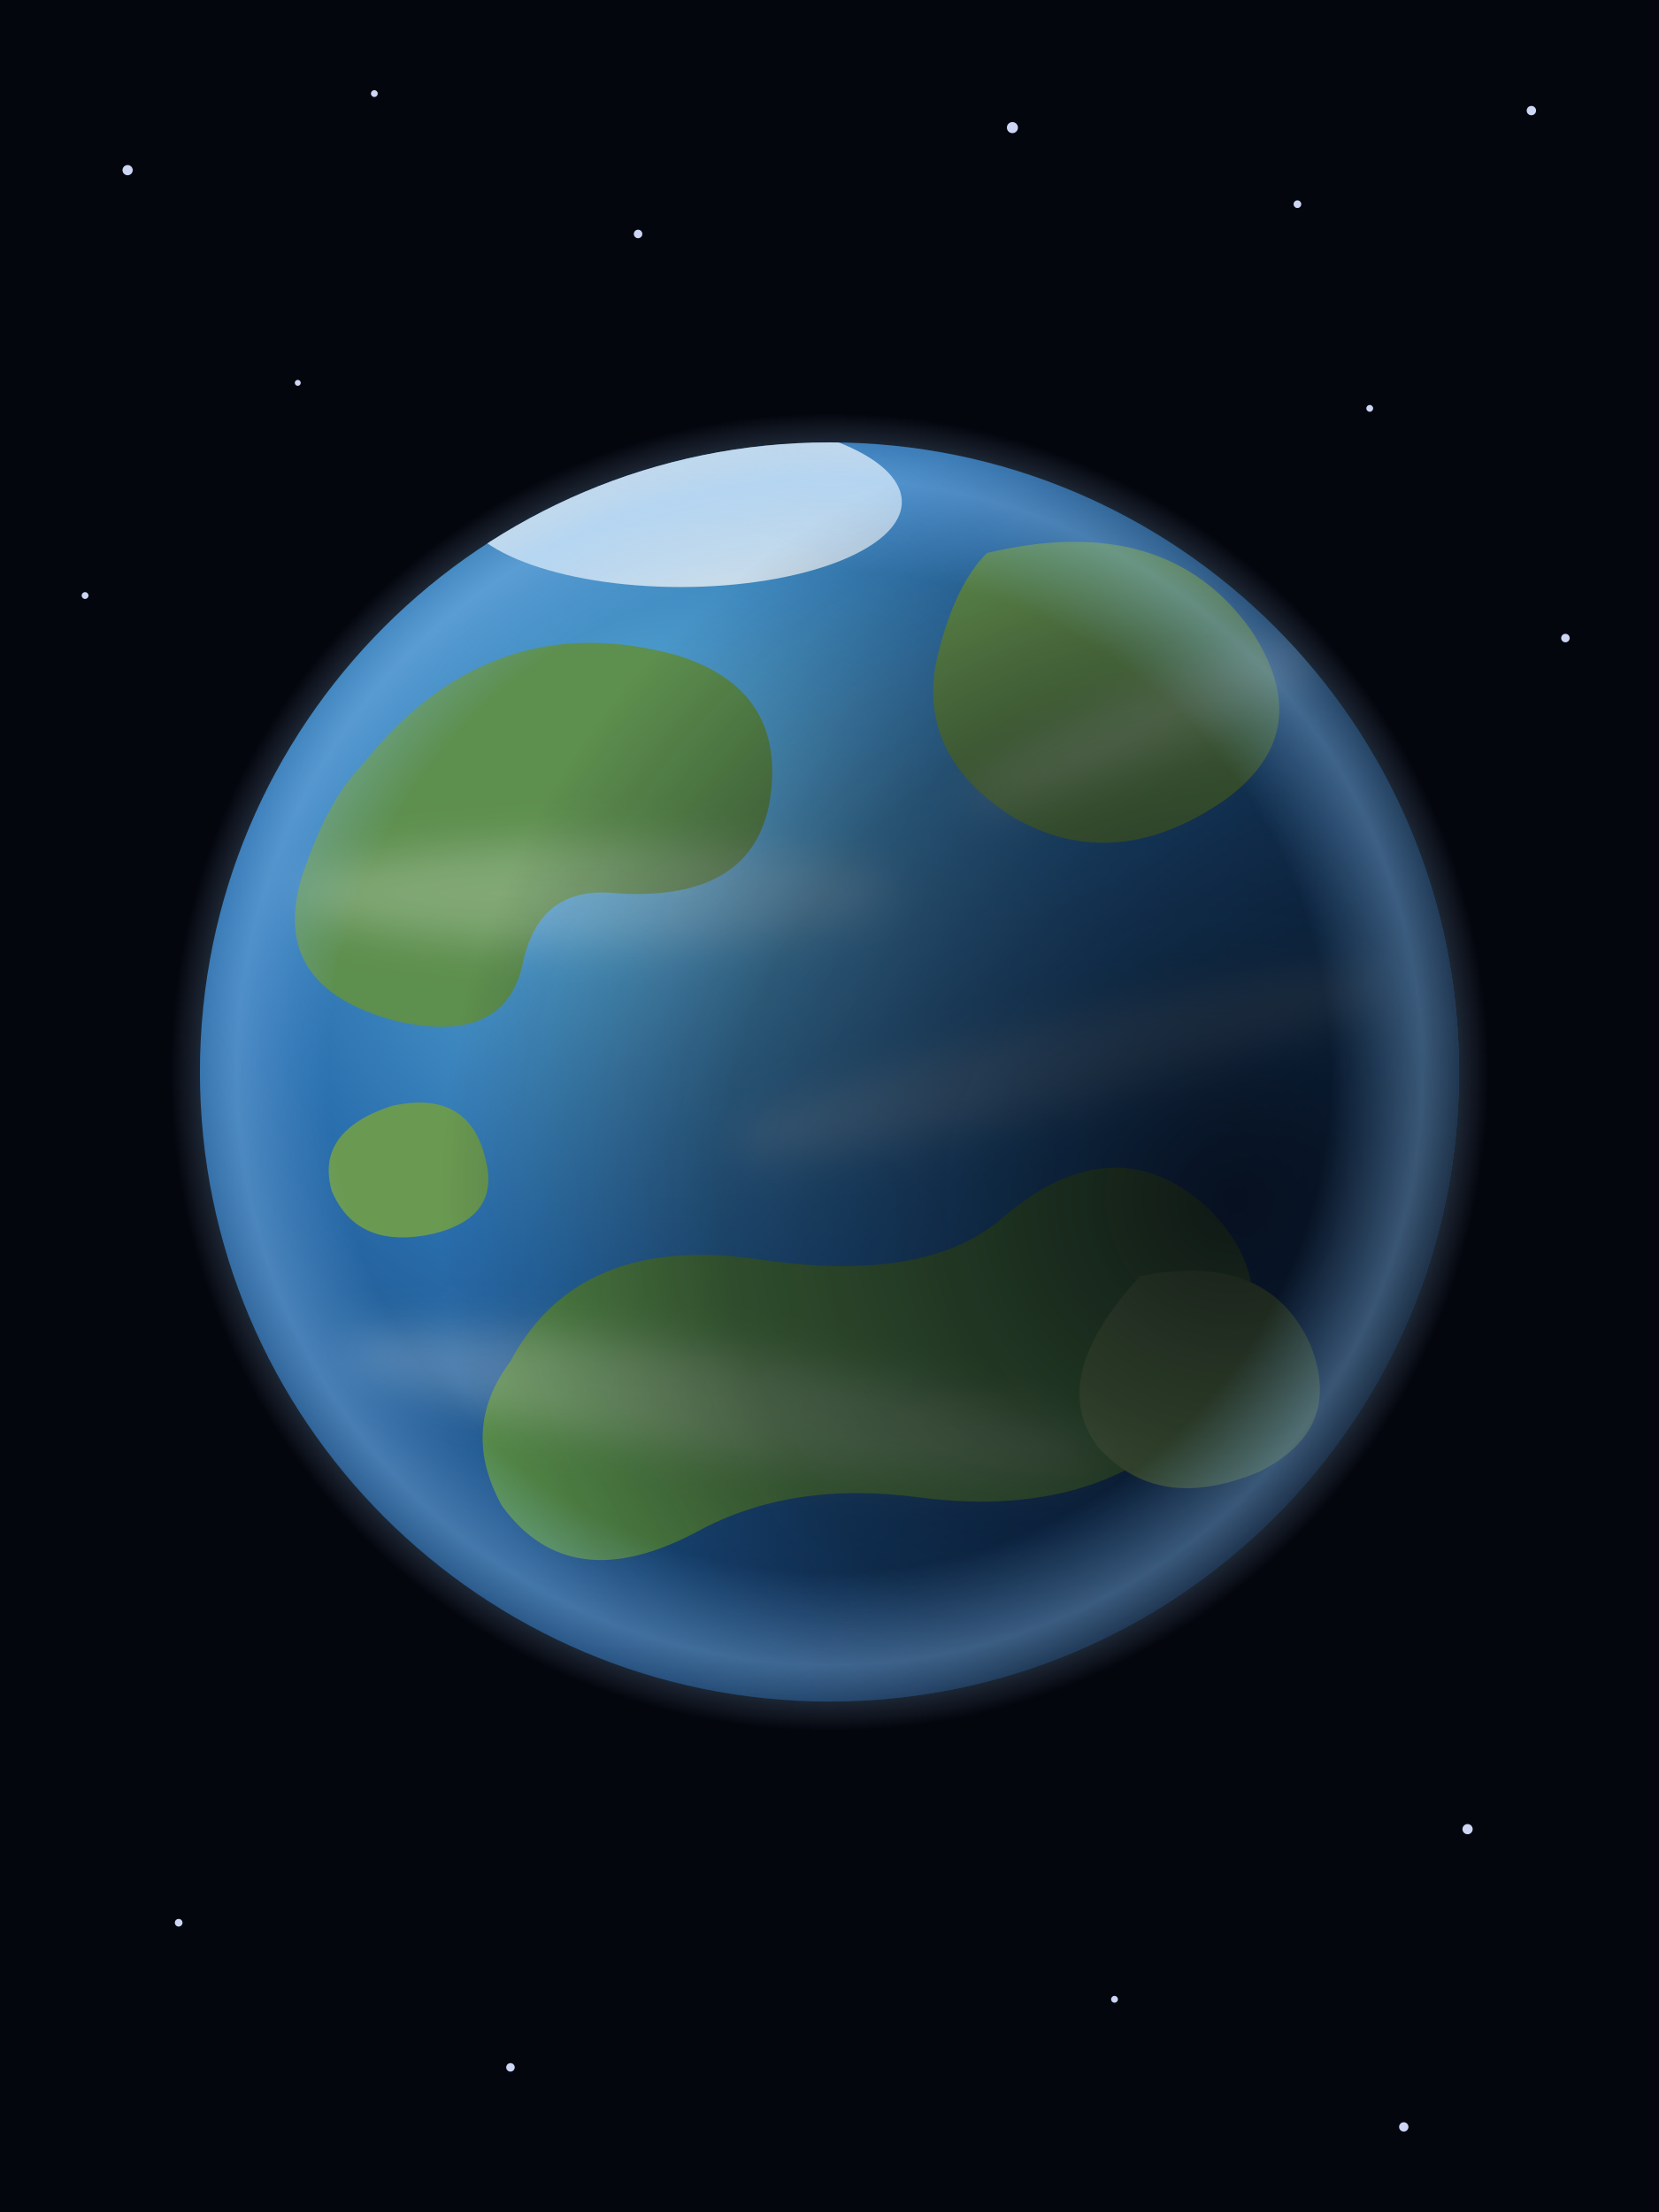
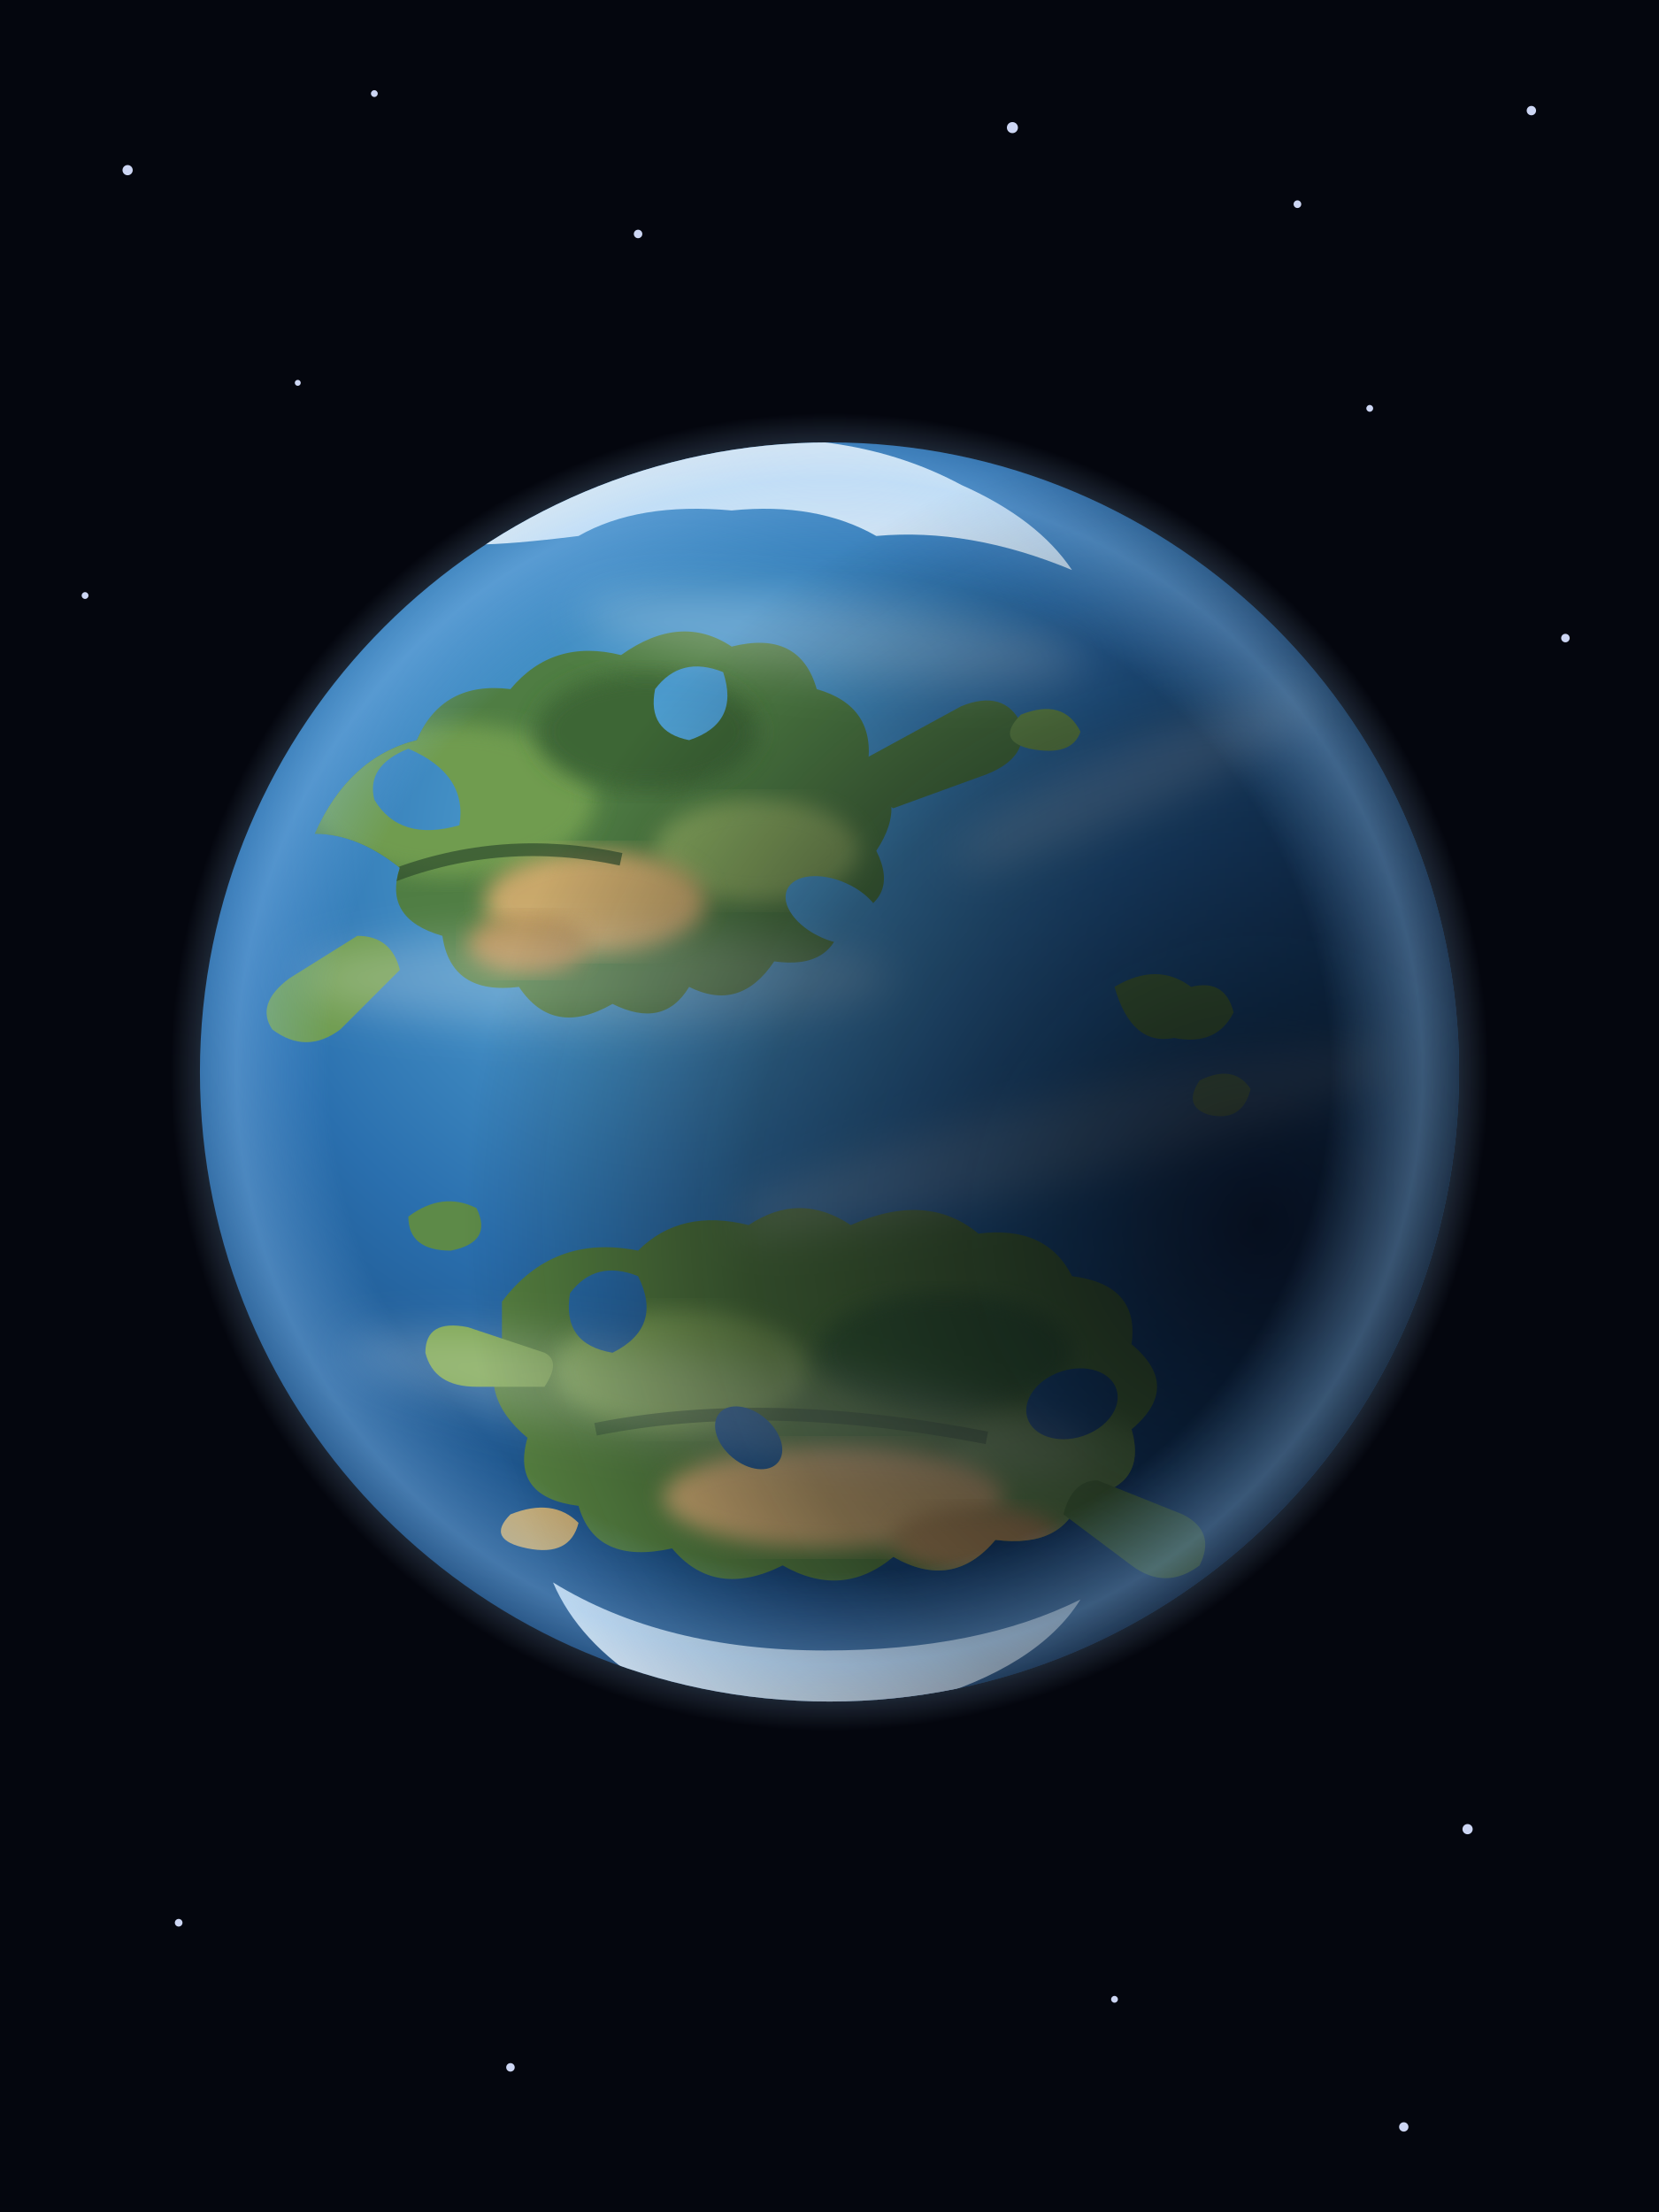
<svg xmlns="http://www.w3.org/2000/svg" viewBox="0 0 390 520">
  <defs>
-     <radialGradient id="ocean" cx="38%" cy="32%" r="78%">
-       <stop offset="0%" stop-color="#63b7e0" />
+     <radialGradient id="ocean" gradientUnits="userSpaceOnUse" cx="159" cy="199" r="231">
+       <stop offset="0%" stop-color="#5cb0dc" />
      <stop offset="45%" stop-color="#2a6fae" />
      <stop offset="100%" stop-color="#0a2b55" />
    </radialGradient>
    <radialGradient id="atmo" cx="50%" cy="50%" r="50%">
      <stop offset="76%" stop-color="rgba(130,195,255,0)" />
      <stop offset="90%" stop-color="rgba(150,205,255,0.35)" />
      <stop offset="100%" stop-color="rgba(170,215,255,0)" />
    </radialGradient>
-     <radialGradient id="night" cx="82%" cy="60%" r="90%">
+     <radialGradient id="night" cx="84%" cy="62%" r="90%">
      <stop offset="0%" stop-color="rgba(2,4,12,0.85)" />
      <stop offset="45%" stop-color="rgba(2,4,12,0.45)" />
      <stop offset="70%" stop-color="rgba(2,4,12,0)" />
    </radialGradient>
    <clipPath id="globe">
      <circle cx="195" cy="252" r="148" />
    </clipPath>
+     <clipPath id="landA">
+       <path id="shapeA" d="M74 196       q8 -18 24 -22 q6 -14 22 -12 q10 -12 26 -8 q14 -10 26 -2 q16 -4 20 10       q14 4 12 18 q10 8 2 20 q6 12 -8 16 q-2 12 -16 10 q-8 12 -20 6       q-6 10 -18 4 q-14 8 -22 -4 q-16 2 -18 -12 q-14 -4 -10 -16 q-10 -8 -20 -8z" />
+     </clipPath>
+     <clipPath id="landB">
+       <path id="shapeB" d="M118 306       q12 -16 32 -12 q10 -10 26 -6 q12 -8 24 0 q18 -8 30 2 q16 -2 22 10       q16 2 14 16 q12 10 0 20 q4 14 -12 16 q-4 12 -20 10 q-10 12 -24 4       q-12 10 -26 2 q-16 8 -26 -4 q-18 4 -22 -10 q-16 -2 -12 -16 q-12 -10 -6 -22z" />
+     </clipPath>
    <filter id="soft">
      <feGaussianBlur stdDeviation="5" />
+     </filter>
+     <filter id="soft2">
+       <feGaussianBlur stdDeviation="2.5" />
    </filter>
  </defs>
  <rect width="390" height="520" fill="#04060e" />
  <g fill="#cdd6f4">
    <circle cx="30" cy="40" r="1.2" />
    <circle cx="88" cy="22" r="0.8" />
    <circle cx="150" cy="55" r="1" />
    <circle cx="238" cy="30" r="1.3" />
    <circle cx="305" cy="48" r="0.9" />
    <circle cx="360" cy="26" r="1.1" />
    <circle cx="20" cy="140" r="0.8" />
    <circle cx="368" cy="150" r="1" />
    <circle cx="345" cy="430" r="1.2" />
    <circle cx="42" cy="452" r="0.9" />
    <circle cx="120" cy="486" r="1" />
    <circle cx="262" cy="470" r="0.8" />
    <circle cx="330" cy="500" r="1.1" />
    <circle cx="70" cy="90" r="0.7" />
    <circle cx="322" cy="96" r="0.8" />
  </g>
  <circle cx="195" cy="252" r="148" fill="url(#ocean)" />
  <g clip-path="url(#globe)">
-     <path d="M85 180 q30 -38 74 -26 q26 8 22 34 q-4 24 -36 22 q-18 -2 -22 16 q-4 20 -30 14 q-30 -8 -22 -34 q6 -18 14 -26z" fill="#5d8f4e" />
-     <path d="M232 130 q42 -10 62 18 q16 24 -6 40 q-26 18 -50 4 q-22 -14 -18 -36 q4 -18 12 -26z" fill="#6a9a52" />
-     <path d="M120 320 q16 -30 58 -24 q40 6 58 -10 q26 -22 48 -2 q20 20 2 44 q-24 30 -70 24 q-30 -4 -52 8 q-30 16 -46 -6 q-10 -18 2 -34z" fill="#548947" />
-     <path d="M268 300 q30 -6 40 16 q8 20 -12 30 q-24 10 -38 -6 q-12 -16 10 -40z" fill="#7ba35c" />
-     <path d="M92 260 q18 -4 22 12 q4 14 -12 18 q-18 4 -24 -10 q-4 -14 14 -20z" fill="#6a9a52" />
-     <ellipse cx="160" cy="118" rx="52" ry="20" fill="#dfeaf2" opacity="0.85" />
+     <use href="#shapeA" fill="#4f7d43" />
+     <g clip-path="url(#landA)">
+       <ellipse cx="106" cy="188" rx="34" ry="18" fill="#6f9c50" filter="url(#soft2)" />
+       <ellipse cx="152" cy="172" rx="26" ry="14" fill="#3c6636" filter="url(#soft2)" />
+       <ellipse cx="178" cy="200" rx="24" ry="12" fill="#86a75c" filter="url(#soft2)" />
+       <ellipse cx="140" cy="212" rx="26" ry="12" fill="#c9a86a" filter="url(#soft2)" />
+       <ellipse cx="124" cy="222" rx="14" ry="7" fill="#b28d52" filter="url(#soft2)" />
+       <path d="M92 206 q26 -10 54 -4" stroke="#2e4c2c" stroke-width="3" fill="none" opacity="0.7" />
+     </g>
+     <use href="#shapeB" fill="#557f3f" />
+     <g clip-path="url(#landB)">
+       <ellipse cx="160" cy="322" rx="30" ry="14" fill="#7da653" filter="url(#soft2)" />
+       <ellipse cx="222" cy="318" rx="30" ry="14" fill="#3d6a38" filter="url(#soft2)" />
+       <ellipse cx="248" cy="346" rx="26" ry="14" fill="#6b9450" filter="url(#soft2)" />
+       <ellipse cx="196" cy="352" rx="40" ry="12" fill="#d2b072" filter="url(#soft2)" />
+       <ellipse cx="230" cy="362" rx="20" ry="8" fill="#b8925a" filter="url(#soft2)" />
+       <path d="M140 336 q40 -8 92 2" stroke="#31512e" stroke-width="3" fill="none" opacity="0.6" />
+     </g>
+     <g fill="url(#ocean)">
+       <path d="M96 176 q14 6 12 18 q-14 4 -20 -6 q-2 -8 8 -12z" />
+       <path d="M170 158 q4 12 -8 16 q-10 -2 -8 -12 q6 -8 16 -4z" />
+       <ellipse cx="196" cy="214" rx="12" ry="7" transform="rotate(24 196 214)" />
+       <path d="M118 240 q16 -2 18 10 q-12 8 -22 0 q-2 -8 4 -10z" />
+       <path d="M150 300 q6 12 -6 18 q-12 -2 -10 -14 q6 -8 16 -4z" />
+       <ellipse cx="252" cy="330" rx="11" ry="8" transform="rotate(-18 252 330)" />
+       <path d="M196 372 q14 2 12 12 q-14 6 -22 -2 q0 -8 10 -10z" />
+       <ellipse cx="176" cy="338" rx="9" ry="6" transform="rotate(40 176 338)" />
+     </g>
+     <g>
+       <path d="M204 178 l22 -12 q10 -4 14 4 q2 8 -8 12 l-22 8 q-8 -4 -6 -12z" fill="#4f7d43" />
+       <path d="M84 220 l-16 10 q-8 6 -4 12 q8 6 16 0 l14 -14 q-2 -8 -10 -8z" fill="#6f9c50" />
+       <path d="M258 348 l20 8 q8 4 4 12 q-8 6 -16 0 l-16 -12 q2 -8 8 -8z" fill="#557f3f" />
+       <path d="M128 318 l-18 -6 q-10 -2 -10 6 q2 8 12 8 l16 0 q4 -6 0 -8z" fill="#7da653" />
+     </g>
+     <g fill="#5d8a48">
+       <path d="M262 232 q10 -6 18 0 q8 -2 10 6 q-4 8 -14 6 q-10 2 -14 -12z" />
+       <path d="M282 254 q8 -4 12 2 q-2 8 -10 6 q-6 -2 -2 -8z" />
+       <path d="M96 286 q8 -6 16 -2 q4 8 -6 10 q-10 0 -10 -8z" />
+       <path d="M240 168 q10 -4 14 4 q-2 6 -12 4 q-8 -2 -2 -8z" fill="#6f9c50" />
+       <path d="M120 356 q10 -4 16 2 q-2 8 -12 6 q-10 -2 -4 -8z" fill="#c9a86a" />
+     </g>
+     <path d="M112 128 q18 -22 52 -24 q36 -4 62 10 q18 8 26 20 q-24 -10 -46 -8 q-14 -8 -34 -6 q-22 -2 -36 6 q-16 2 -24 2z" fill="#e8f1f7" opacity="0.92" />
+     <path d="M130 372 q26 16 64 16 q36 0 60 -12 q-10 16 -38 24 q-36 10 -64 -4 q-16 -10 -22 -24z" fill="#e3edf5" opacity="0.9" />
    <g fill="#ffffff" opacity="0.22" filter="url(#soft)">
-       <ellipse cx="140" cy="210" rx="70" ry="12" />
-       <ellipse cx="250" cy="250" rx="80" ry="10" transform="rotate(-14 250 250)" />
-       <ellipse cx="170" cy="330" rx="90" ry="12" transform="rotate(8 170 330)" />
-       <ellipse cx="270" cy="170" rx="46" ry="8" transform="rotate(-24 270 170)" />
+       <ellipse cx="140" cy="230" rx="70" ry="11" />
+       <ellipse cx="250" cy="268" rx="80" ry="10" transform="rotate(-14 250 268)" />
+       <ellipse cx="170" cy="330" rx="90" ry="11" transform="rotate(8 170 330)" />
+       <ellipse cx="266" cy="184" rx="46" ry="8" transform="rotate(-24 266 184)" />
+       <ellipse cx="196" cy="150" rx="60" ry="9" transform="rotate(6 196 150)" />
    </g>
    <rect x="47" y="104" width="296" height="296" fill="url(#night)" />
  </g>
  <circle cx="195" cy="252" r="156" fill="url(#atmo)" />
</svg>
